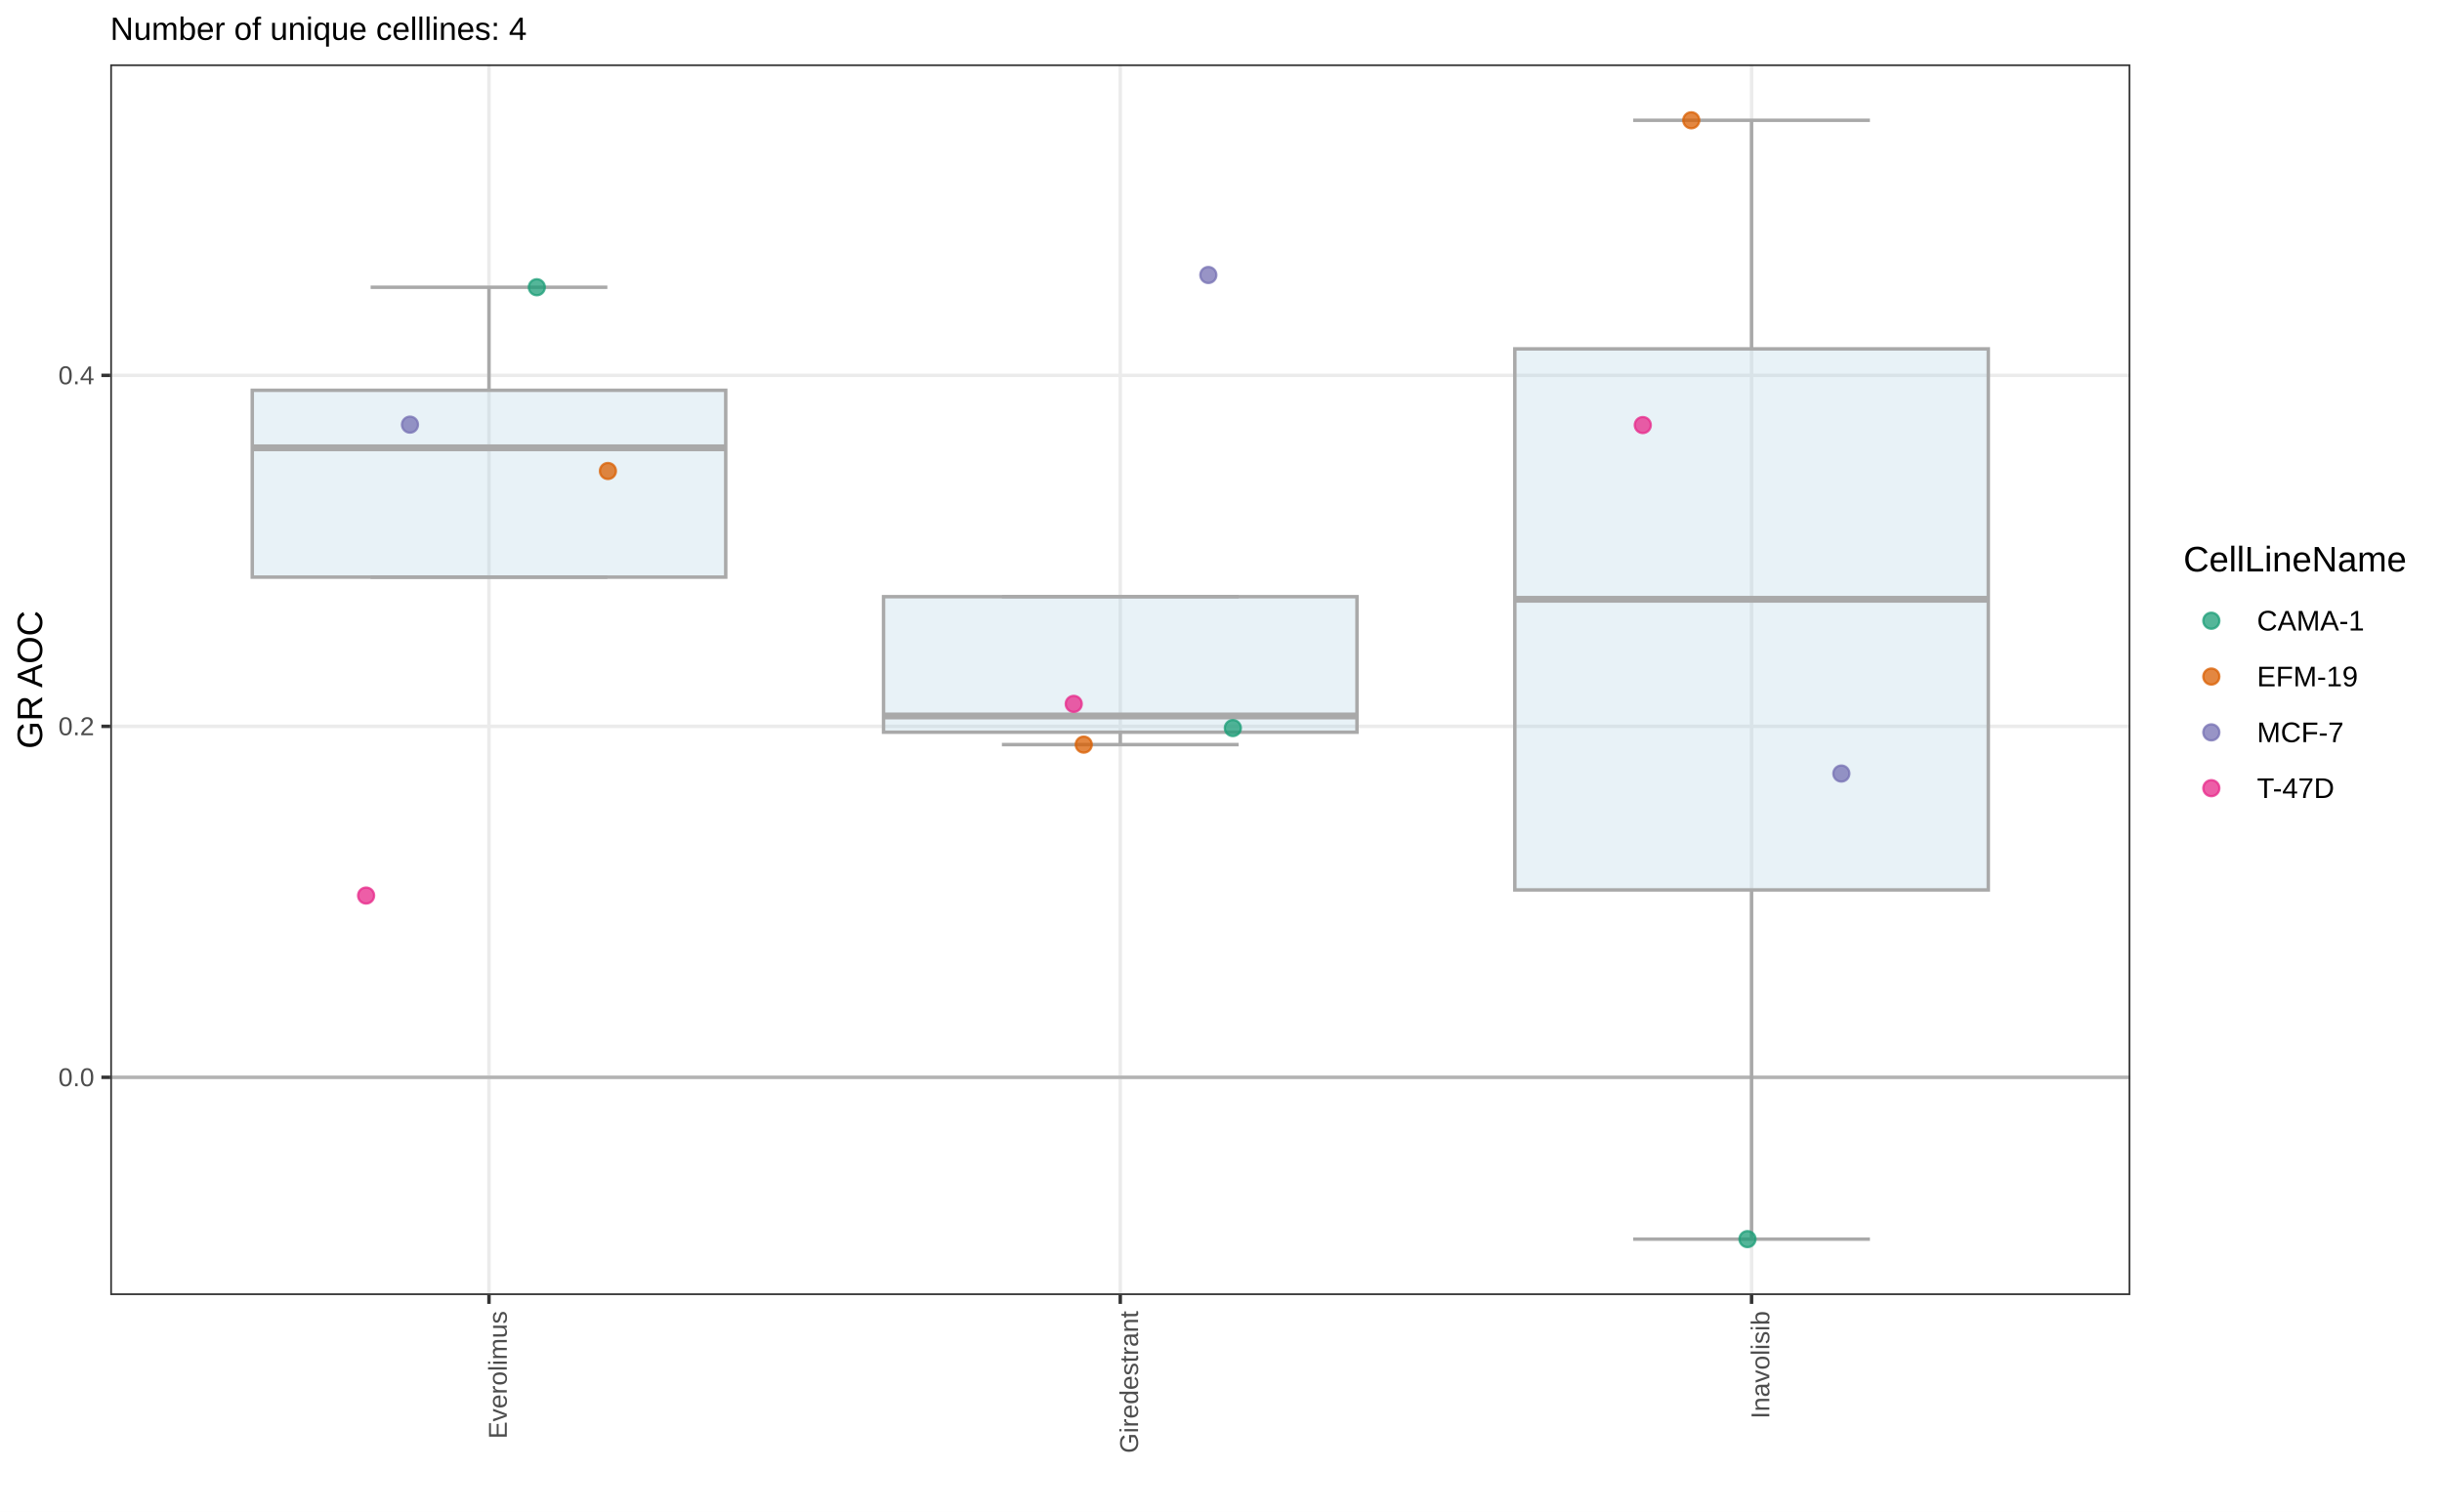
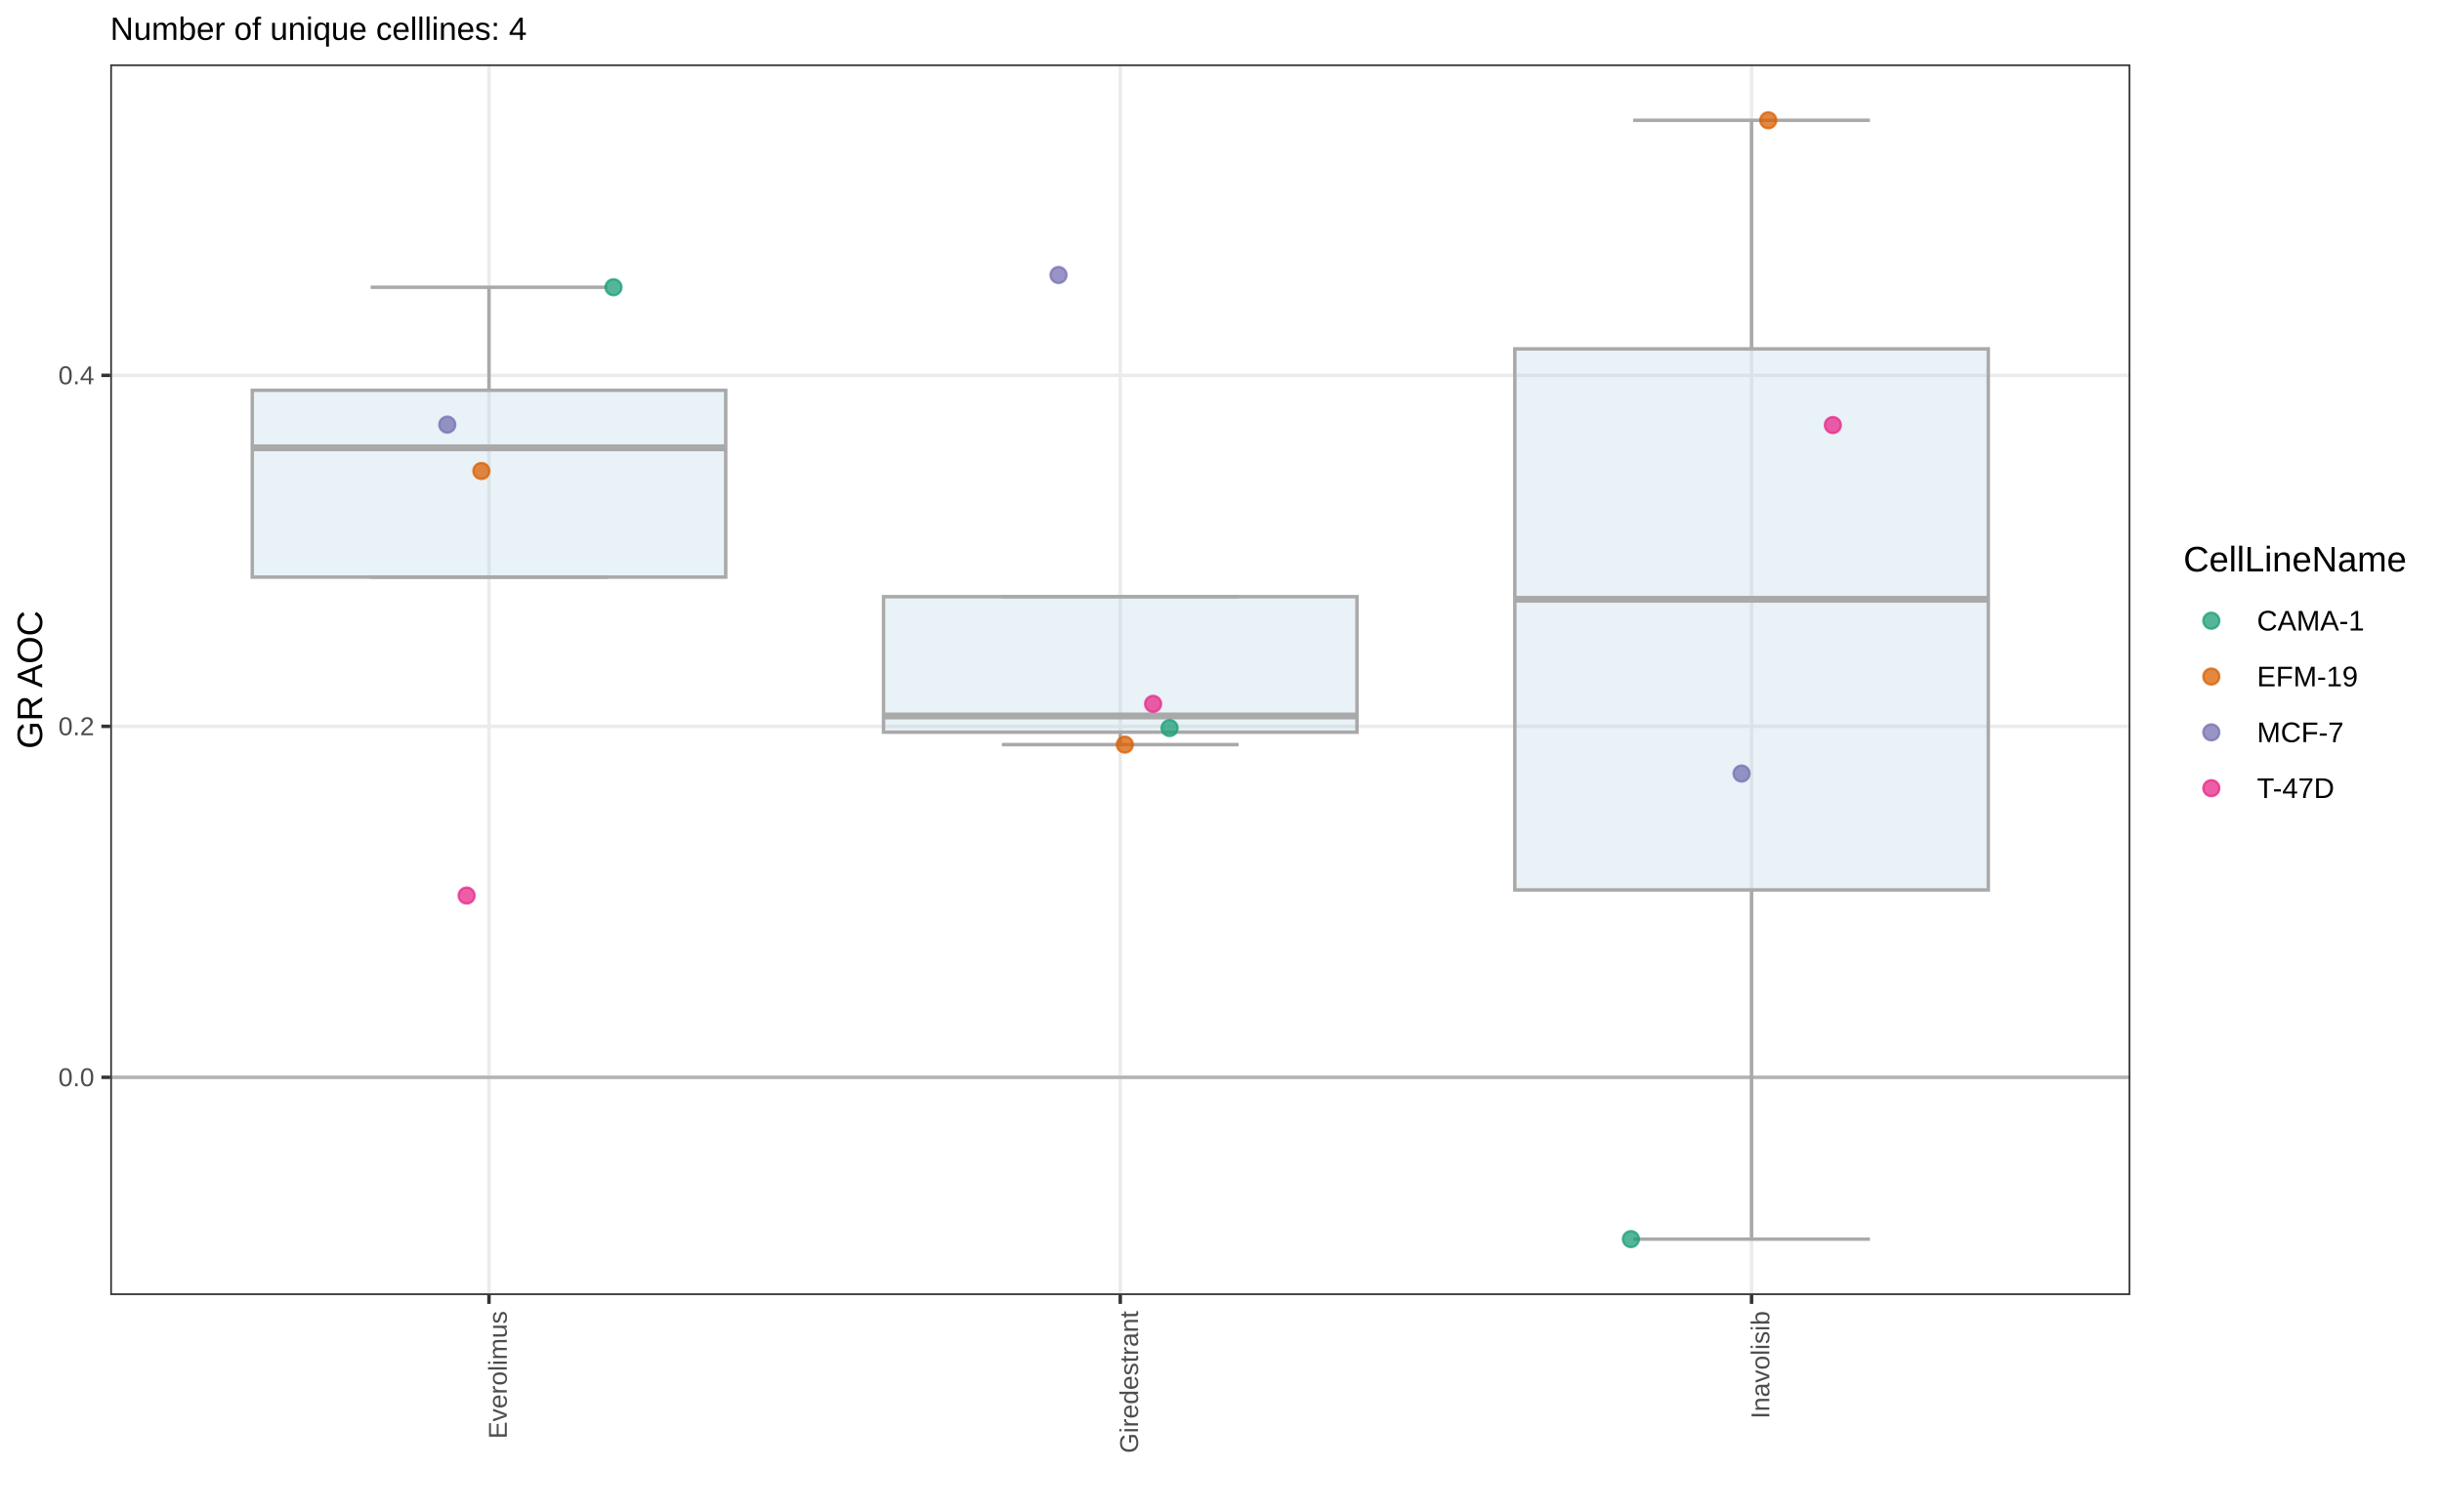
<svg xmlns="http://www.w3.org/2000/svg" width="756.00pt" height="468.00pt" viewBox="0 0 756.00 468.00">
  <g class="svglite">
    <defs>
      <style type="text/css">
    .svglite line, .svglite polyline, .svglite polygon, .svglite path, .svglite rect, .svglite circle {
      fill: none;
      stroke: #000000;
      stroke-linecap: round;
      stroke-linejoin: round;
      stroke-miterlimit: 10.00;
    }
    .svglite text {
      white-space: pre;
    }
    .svglite g.glyphgroup path {
      fill: inherit;
      stroke: none;
    }
  </style>
    </defs>
    <rect width="100%" height="100%" style="stroke: none; fill: #FFFFFF;" />
    <defs>
      <clipPath id="cpMC4wMHw3NTYuMDB8MC4wMHw0NjguMDA=">
        <rect x="0.00" y="0.00" width="756.00" height="468.00" />
      </clipPath>
    </defs>
    <g clip-path="url(#cpMC4wMHw3NTYuMDB8MC4wMHw0NjguMDA=)">
      <rect x="0.00" y="-0" width="756.00" height="468.00" style="stroke-width: 1.07; stroke: #FFFFFF; fill: #FFFFFF;" />
    </g>
    <defs>
      <clipPath id="cpMzQuMTN8NjU5LjUxfDE5LjkyfDQwMC45NQ==">
        <rect x="34.13" y="19.92" width="625.38" height="381.04" />
      </clipPath>
    </defs>
    <g clip-path="url(#cpMzQuMTN8NjU5LjUxfDE5LjkyfDQwMC45NQ==)">
      <rect x="34.13" y="19.92" width="625.38" height="381.04" style="stroke-width: 1.07; stroke: none; fill: #FFFFFF;" />
      <polyline points="34.13,333.54 659.51,333.54 " style="stroke-width: 1.07; stroke: #EBEBEB; stroke-linecap: butt;" />
      <polyline points="34.13,224.87 659.51,224.87 " style="stroke-width: 1.07; stroke: #EBEBEB; stroke-linecap: butt;" />
      <polyline points="34.13,116.21 659.51,116.21 " style="stroke-width: 1.07; stroke: #EBEBEB; stroke-linecap: butt;" />
      <polyline points="151.38,400.95 151.38,19.92 " style="stroke-width: 1.07; stroke: #EBEBEB; stroke-linecap: butt;" />
      <polyline points="346.82,400.95 346.82,19.92 " style="stroke-width: 1.07; stroke: #EBEBEB; stroke-linecap: butt;" />
      <polyline points="542.25,400.95 542.25,19.92 " style="stroke-width: 1.07; stroke: #EBEBEB; stroke-linecap: butt;" />
      <line x1="34.13" y1="333.54" x2="659.51" y2="333.54" style="stroke-width: 1.07; stroke: #B3B3B3; stroke-linecap: butt;" />
      <line x1="114.74" y1="88.93" x2="188.03" y2="88.93" style="stroke-width: 1.07; stroke: #A9A9A9; stroke-linecap: butt;" />
      <line x1="114.74" y1="178.68" x2="188.03" y2="178.68" style="stroke-width: 1.07; stroke: #A9A9A9; stroke-linecap: butt;" />
      <line x1="151.38" y1="120.83" x2="151.38" y2="88.93" style="stroke-width: 1.07; stroke: #A9A9A9; stroke-linecap: butt;" />
      <line x1="151.38" y1="178.68" x2="151.38" y2="178.68" style="stroke-width: 1.07; stroke: #A9A9A9; stroke-linecap: butt;" />
      <polygon points="78.10,120.83 78.10,178.68 224.67,178.68 224.67,120.83 78.10,120.83 " style="stroke-width: 1.07; stroke: #A9A9A9; stroke-linecap: butt; stroke-linejoin: miter; fill: #A6CEE3; fill-opacity: 0.25;" />
      <line x1="78.10" y1="138.64" x2="224.67" y2="138.64" style="stroke-width: 2.13; stroke: #A9A9A9; stroke-linecap: butt; stroke-linejoin: miter;" />
      <line x1="310.17" y1="184.73" x2="383.46" y2="184.73" style="stroke-width: 1.07; stroke: #A9A9A9; stroke-linecap: butt;" />
      <line x1="310.17" y1="230.53" x2="383.46" y2="230.53" style="stroke-width: 1.07; stroke: #A9A9A9; stroke-linecap: butt;" />
      <line x1="346.82" y1="184.73" x2="346.82" y2="184.73" style="stroke-width: 1.07; stroke: #A9A9A9; stroke-linecap: butt;" />
      <line x1="346.82" y1="226.69" x2="346.82" y2="230.53" style="stroke-width: 1.07; stroke: #A9A9A9; stroke-linecap: butt;" />
      <polygon points="273.53,184.73 273.53,226.69 420.10,226.69 420.10,184.73 273.53,184.73 " style="stroke-width: 1.07; stroke: #A9A9A9; stroke-linecap: butt; stroke-linejoin: miter; fill: #A6CEE3; fill-opacity: 0.25;" />
      <line x1="273.53" y1="221.66" x2="420.10" y2="221.66" style="stroke-width: 2.13; stroke: #A9A9A9; stroke-linecap: butt; stroke-linejoin: miter;" />
      <line x1="505.61" y1="37.24" x2="578.89" y2="37.24" style="stroke-width: 1.07; stroke: #A9A9A9; stroke-linecap: butt;" />
      <line x1="505.61" y1="383.63" x2="578.89" y2="383.63" style="stroke-width: 1.07; stroke: #A9A9A9; stroke-linecap: butt;" />
      <line x1="542.25" y1="108.01" x2="542.25" y2="37.24" style="stroke-width: 1.07; stroke: #A9A9A9; stroke-linecap: butt;" />
      <line x1="542.25" y1="275.52" x2="542.25" y2="383.63" style="stroke-width: 1.07; stroke: #A9A9A9; stroke-linecap: butt;" />
      <polygon points="468.96,108.01 468.96,275.52 615.54,275.52 615.54,108.01 468.96,108.01 " style="stroke-width: 1.07; stroke: #A9A9A9; stroke-linecap: butt; stroke-linejoin: miter; fill: #A6CEE3; fill-opacity: 0.25;" />
      <line x1="468.96" y1="185.54" x2="615.54" y2="185.54" style="stroke-width: 2.13; stroke: #A9A9A9; stroke-linecap: butt; stroke-linejoin: miter;" />
-       <circle cx="166.19" cy="88.93" r="2.49" style="stroke-width: 0.71; stroke: #1B9E77; stroke-opacity: 0.75; fill: #1B9E77; fill-opacity: 0.75;" />
-       <circle cx="188.20" cy="145.82" r="2.49" style="stroke-width: 0.71; stroke: #D95F02; stroke-opacity: 0.75; fill: #D95F02; fill-opacity: 0.75;" />
-       <circle cx="126.92" cy="131.47" r="2.49" style="stroke-width: 0.71; stroke: #7570B3; stroke-opacity: 0.75; fill: #7570B3; fill-opacity: 0.75;" />
-       <circle cx="113.34" cy="277.26" r="2.49" style="stroke-width: 0.71; stroke: #E7298A; stroke-opacity: 0.75; fill: #E7298A; fill-opacity: 0.75;" />
-       <circle cx="381.67" cy="225.41" r="2.49" style="stroke-width: 0.71; stroke: #1B9E77; stroke-opacity: 0.75; fill: #1B9E77; fill-opacity: 0.75;" />
-       <circle cx="335.51" cy="230.53" r="2.49" style="stroke-width: 0.71; stroke: #D95F02; stroke-opacity: 0.75; fill: #D95F02; fill-opacity: 0.75;" />
-       <circle cx="374.08" cy="85.14" r="2.49" style="stroke-width: 0.71; stroke: #7570B3; stroke-opacity: 0.75; fill: #7570B3; fill-opacity: 0.75;" />
-       <circle cx="332.41" cy="217.92" r="2.49" style="stroke-width: 0.71; stroke: #E7298A; stroke-opacity: 0.75; fill: #E7298A; fill-opacity: 0.75;" />
-       <circle cx="540.99" cy="383.63" r="2.49" style="stroke-width: 0.71; stroke: #1B9E77; stroke-opacity: 0.75; fill: #1B9E77; fill-opacity: 0.75;" />
-       <circle cx="523.59" cy="37.24" r="2.49" style="stroke-width: 0.71; stroke: #D95F02; stroke-opacity: 0.75; fill: #D95F02; fill-opacity: 0.75;" />
-       <circle cx="570.05" cy="239.49" r="2.49" style="stroke-width: 0.71; stroke: #7570B3; stroke-opacity: 0.75; fill: #7570B3; fill-opacity: 0.75;" />
-       <circle cx="508.58" cy="131.60" r="2.49" style="stroke-width: 0.71; stroke: #E7298A; stroke-opacity: 0.75; fill: #E7298A; fill-opacity: 0.75;" />
+       <circle cx="189.93" cy="88.93" r="2.49" style="stroke-width: 0.71; stroke: #1B9E77; stroke-opacity: 0.75; fill: #1B9E77; fill-opacity: 0.75;" />
+       <circle cx="149.03" cy="145.82" r="2.49" style="stroke-width: 0.71; stroke: #D95F02; stroke-opacity: 0.75; fill: #D95F02; fill-opacity: 0.75;" />
+       <circle cx="138.47" cy="131.47" r="2.49" style="stroke-width: 0.71; stroke: #7570B3; stroke-opacity: 0.75; fill: #7570B3; fill-opacity: 0.75;" />
+       <circle cx="144.46" cy="277.26" r="2.49" style="stroke-width: 0.71; stroke: #E7298A; stroke-opacity: 0.75; fill: #E7298A; fill-opacity: 0.75;" />
+       <circle cx="362.08" cy="225.41" r="2.49" style="stroke-width: 0.71; stroke: #1B9E77; stroke-opacity: 0.75; fill: #1B9E77; fill-opacity: 0.75;" />
+       <circle cx="348.23" cy="230.53" r="2.49" style="stroke-width: 0.71; stroke: #D95F02; stroke-opacity: 0.75; fill: #D95F02; fill-opacity: 0.75;" />
+       <circle cx="327.70" cy="85.14" r="2.49" style="stroke-width: 0.71; stroke: #7570B3; stroke-opacity: 0.75; fill: #7570B3; fill-opacity: 0.75;" />
+       <circle cx="356.98" cy="217.92" r="2.49" style="stroke-width: 0.71; stroke: #E7298A; stroke-opacity: 0.75; fill: #E7298A; fill-opacity: 0.75;" />
+       <circle cx="504.90" cy="383.63" r="2.49" style="stroke-width: 0.71; stroke: #1B9E77; stroke-opacity: 0.75; fill: #1B9E77; fill-opacity: 0.75;" />
+       <circle cx="547.42" cy="37.24" r="2.49" style="stroke-width: 0.71; stroke: #D95F02; stroke-opacity: 0.75; fill: #D95F02; fill-opacity: 0.75;" />
+       <circle cx="539.16" cy="239.49" r="2.49" style="stroke-width: 0.71; stroke: #7570B3; stroke-opacity: 0.75; fill: #7570B3; fill-opacity: 0.75;" />
+       <circle cx="567.42" cy="131.60" r="2.49" style="stroke-width: 0.71; stroke: #E7298A; stroke-opacity: 0.75; fill: #E7298A; fill-opacity: 0.75;" />
      <rect x="34.13" y="19.92" width="625.38" height="381.04" style="stroke-width: 1.07; stroke: #333333;" />
    </g>
    <g clip-path="url(#cpMC4wMHw3NTYuMDB8MC4wMHw0NjguMDA=)">
      <text x="29.19" y="336.29" text-anchor="end" style="font-size: 8.00px;fill: #4D4D4D; font-family: &quot;Liberation Sans&quot;;" textLength="11.12px" lengthAdjust="spacingAndGlyphs">0.0</text>
      <text x="29.19" y="227.62" text-anchor="end" style="font-size: 8.00px;fill: #4D4D4D; font-family: &quot;Liberation Sans&quot;;" textLength="11.12px" lengthAdjust="spacingAndGlyphs">0.2</text>
      <text x="29.19" y="118.96" text-anchor="end" style="font-size: 8.00px;fill: #4D4D4D; font-family: &quot;Liberation Sans&quot;;" textLength="11.12px" lengthAdjust="spacingAndGlyphs">0.4</text>
      <polyline points="31.39,333.54 34.13,333.54 " style="stroke-width: 1.07; stroke: #333333; stroke-linecap: butt;" />
      <polyline points="31.39,224.87 34.13,224.87 " style="stroke-width: 1.07; stroke: #333333; stroke-linecap: butt;" />
      <polyline points="31.39,116.21 34.13,116.21 " style="stroke-width: 1.07; stroke: #333333; stroke-linecap: butt;" />
      <polyline points="151.38,403.69 151.38,400.95 " style="stroke-width: 1.07; stroke: #333333; stroke-linecap: butt;" />
      <polyline points="346.82,403.69 346.82,400.95 " style="stroke-width: 1.07; stroke: #333333; stroke-linecap: butt;" />
      <polyline points="542.25,403.69 542.25,400.95 " style="stroke-width: 1.07; stroke: #333333; stroke-linecap: butt;" />
      <text transform="translate(156.89,405.88) rotate(-90)" text-anchor="end" style="font-size: 8.00px;fill: #4D4D4D; font-family: &quot;Liberation Sans&quot;;" textLength="39.61px" lengthAdjust="spacingAndGlyphs">Everolimus</text>
      <text transform="translate(352.32,405.88) rotate(-90)" text-anchor="end" style="font-size: 8.00px;fill: #4D4D4D; font-family: &quot;Liberation Sans&quot;;" textLength="44.05px" lengthAdjust="spacingAndGlyphs">Giredestrant</text>
      <text transform="translate(547.75,405.88) rotate(-90)" text-anchor="end" style="font-size: 8.00px;fill: #4D4D4D; font-family: &quot;Liberation Sans&quot;;" textLength="33.38px" lengthAdjust="spacingAndGlyphs">Inavolisib</text>
      <text transform="translate(13.05,210.43) rotate(-90)" text-anchor="middle" style="font-size: 11.00px; font-family: &quot;Liberation Sans&quot;;" textLength="42.80px" lengthAdjust="spacingAndGlyphs">GR AOC</text>
      <rect x="670.47" y="162.73" width="80.05" height="95.41" style="stroke-width: 1.07; stroke: none; fill: #FFFFFF;" />
      <text x="675.95" y="176.92" style="font-size: 11.00px; font-family: &quot;Liberation Sans&quot;;" textLength="69.09px" lengthAdjust="spacingAndGlyphs">CellLineName</text>
      <rect x="675.95" y="183.54" width="17.28" height="17.28" style="stroke-width: 1.07; stroke: none; fill: #FFFFFF;" />
      <circle cx="684.59" cy="192.18" r="2.49" style="stroke-width: 0.71; stroke: #1B9E77; stroke-opacity: 0.75; fill: #1B9E77; fill-opacity: 0.75;" />
      <rect x="675.95" y="200.82" width="17.28" height="17.28" style="stroke-width: 1.07; stroke: none; fill: #FFFFFF;" />
      <circle cx="684.59" cy="209.46" r="2.49" style="stroke-width: 0.71; stroke: #D95F02; stroke-opacity: 0.75; fill: #D95F02; fill-opacity: 0.75;" />
      <rect x="675.95" y="218.10" width="17.28" height="17.28" style="stroke-width: 1.07; stroke: none; fill: #FFFFFF;" />
      <circle cx="684.59" cy="226.74" r="2.49" style="stroke-width: 0.71; stroke: #7570B3; stroke-opacity: 0.75; fill: #7570B3; fill-opacity: 0.75;" />
      <rect x="675.95" y="235.38" width="17.28" height="17.28" style="stroke-width: 1.07; stroke: none; fill: #FFFFFF;" />
      <circle cx="684.59" cy="244.02" r="2.49" style="stroke-width: 0.71; stroke: #E7298A; stroke-opacity: 0.75; fill: #E7298A; fill-opacity: 0.75;" />
      <text x="698.71" y="195.21" style="font-size: 8.80px; font-family: &quot;Liberation Sans&quot;;" textLength="33.25px" lengthAdjust="spacingAndGlyphs">CAMA-1</text>
      <text x="698.71" y="212.49" style="font-size: 8.80px; font-family: &quot;Liberation Sans&quot;;" textLength="31.28px" lengthAdjust="spacingAndGlyphs">EFM-19</text>
      <text x="698.71" y="229.77" style="font-size: 8.80px; font-family: &quot;Liberation Sans&quot;;" textLength="26.88px" lengthAdjust="spacingAndGlyphs">MCF-7</text>
      <text x="698.71" y="247.05" style="font-size: 8.80px; font-family: &quot;Liberation Sans&quot;;" textLength="23.94px" lengthAdjust="spacingAndGlyphs">T-47D</text>
      <text x="34.13" y="12.36" style="font-size: 10.00px; font-family: &quot;Liberation Sans&quot;;" textLength="128.97px" lengthAdjust="spacingAndGlyphs">Number of unique celllines: 4</text>
    </g>
  </g>
</svg>
